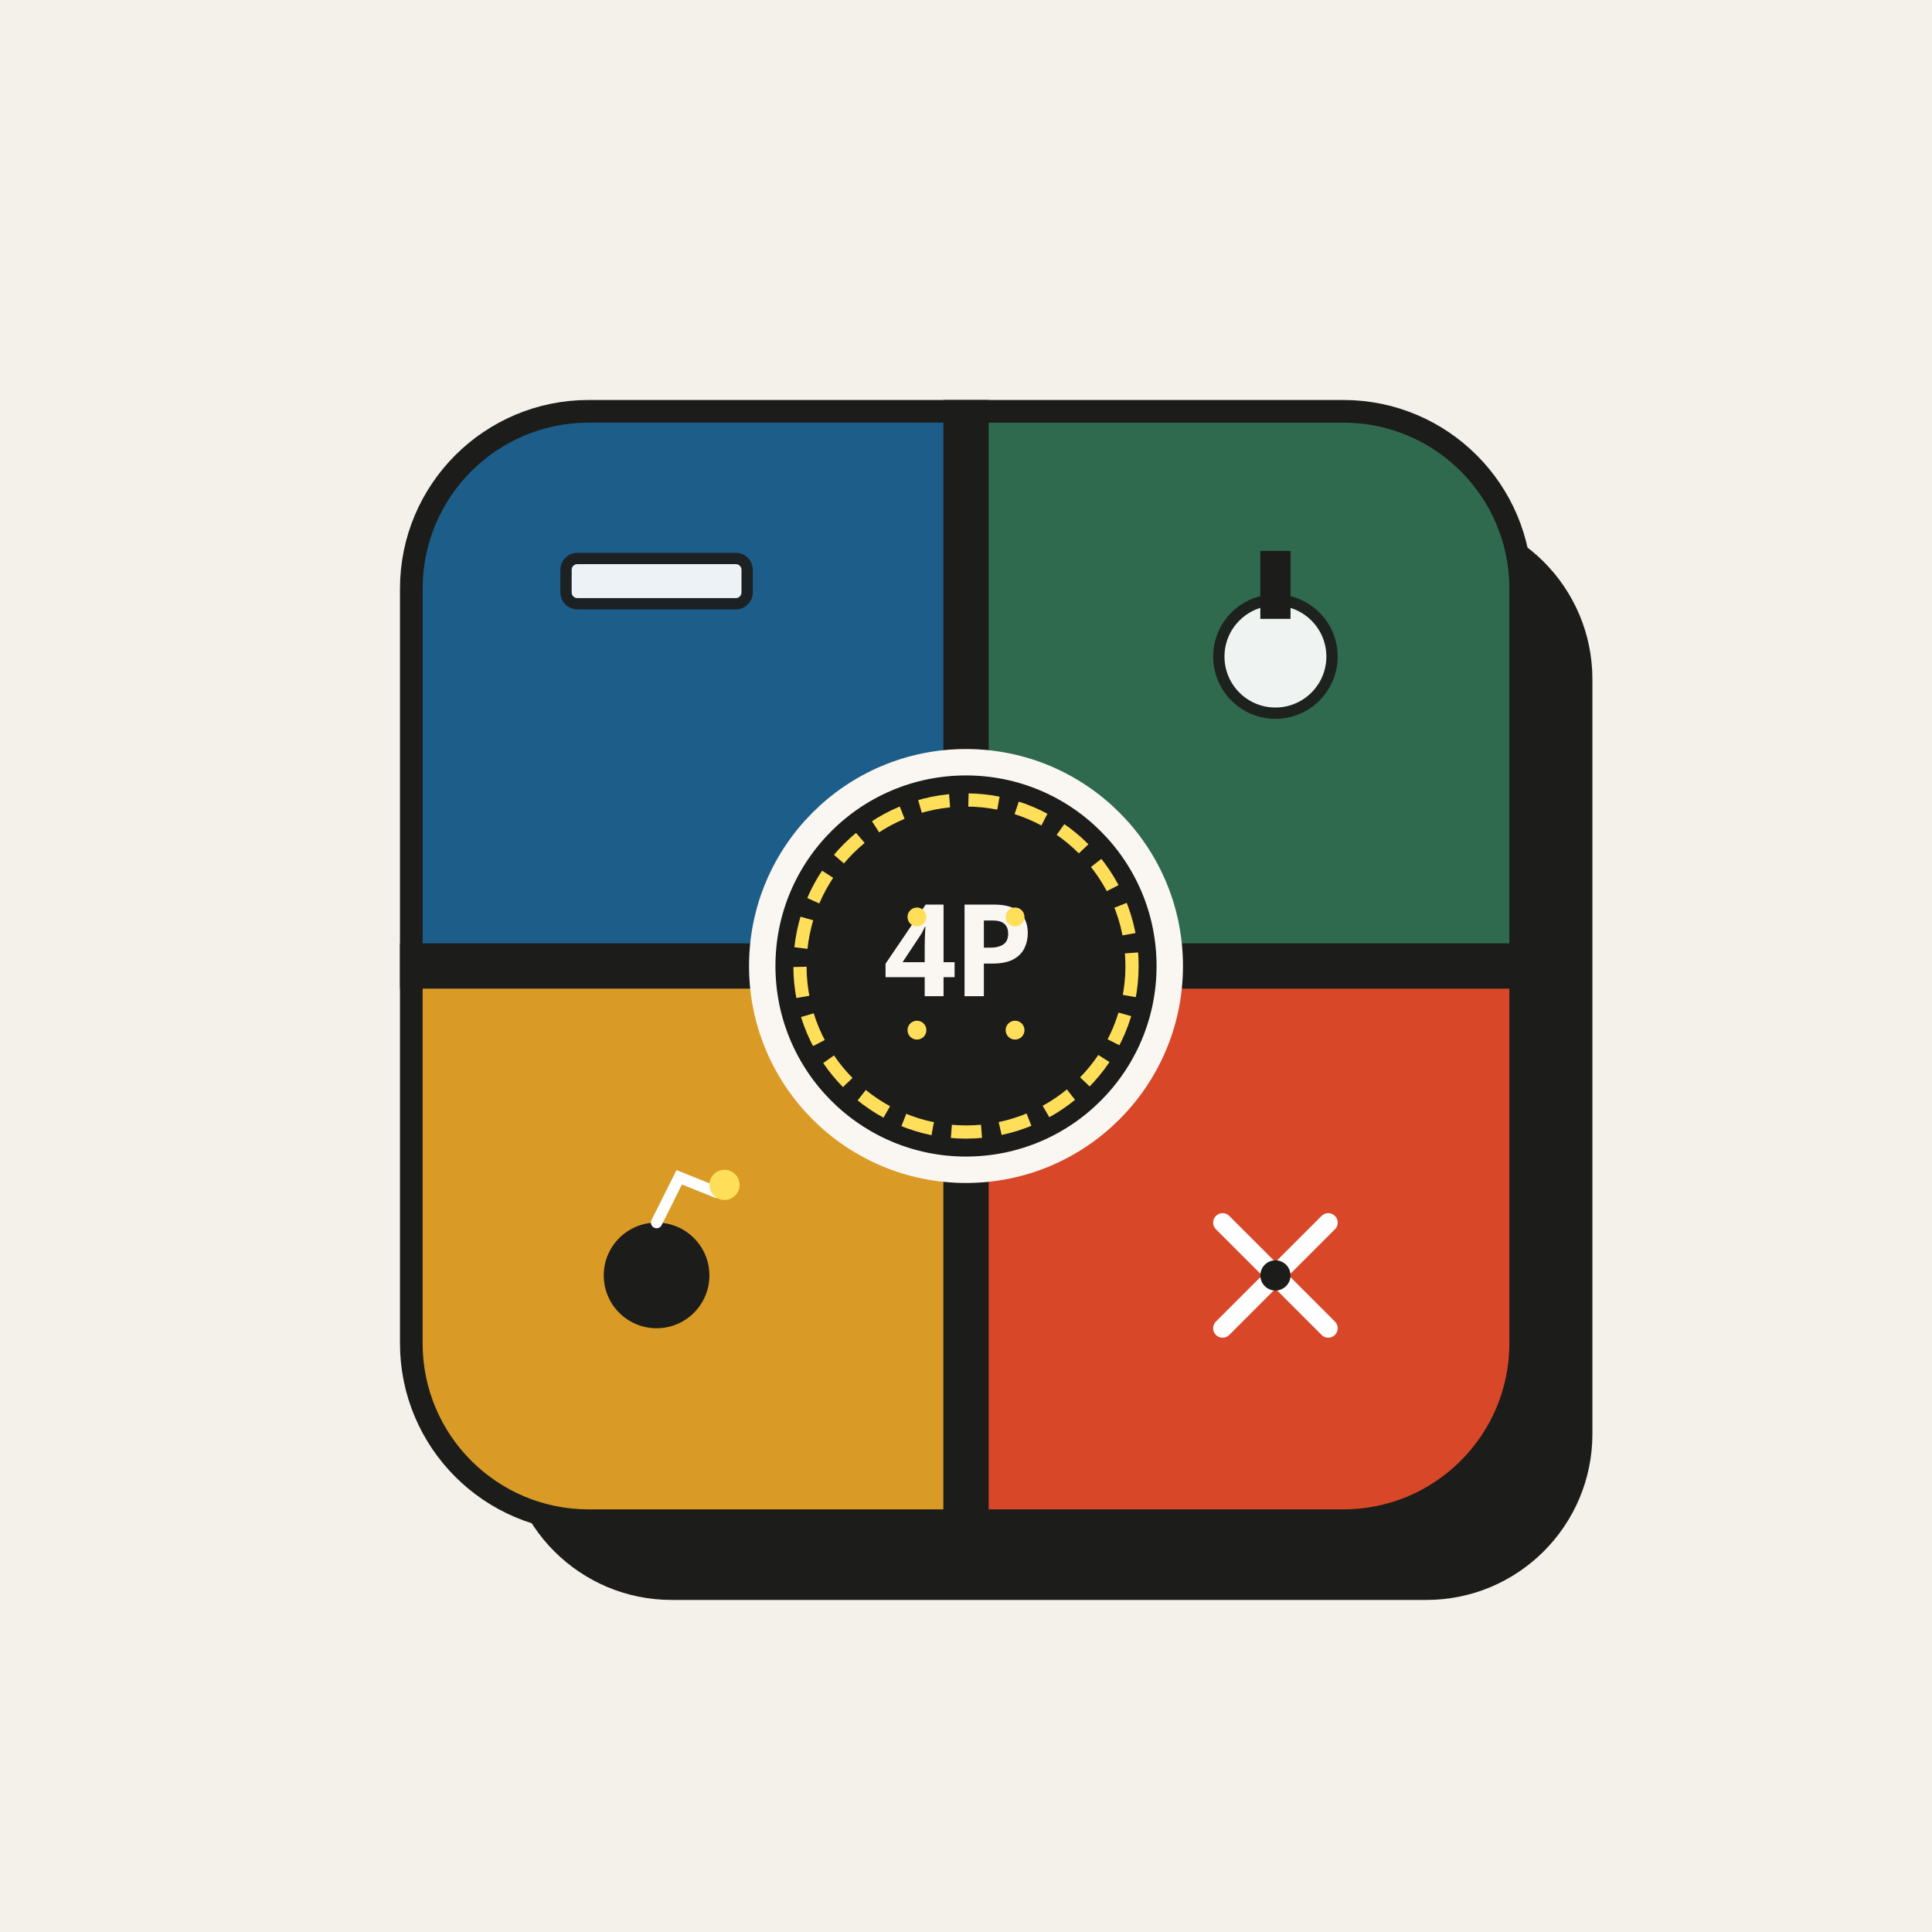
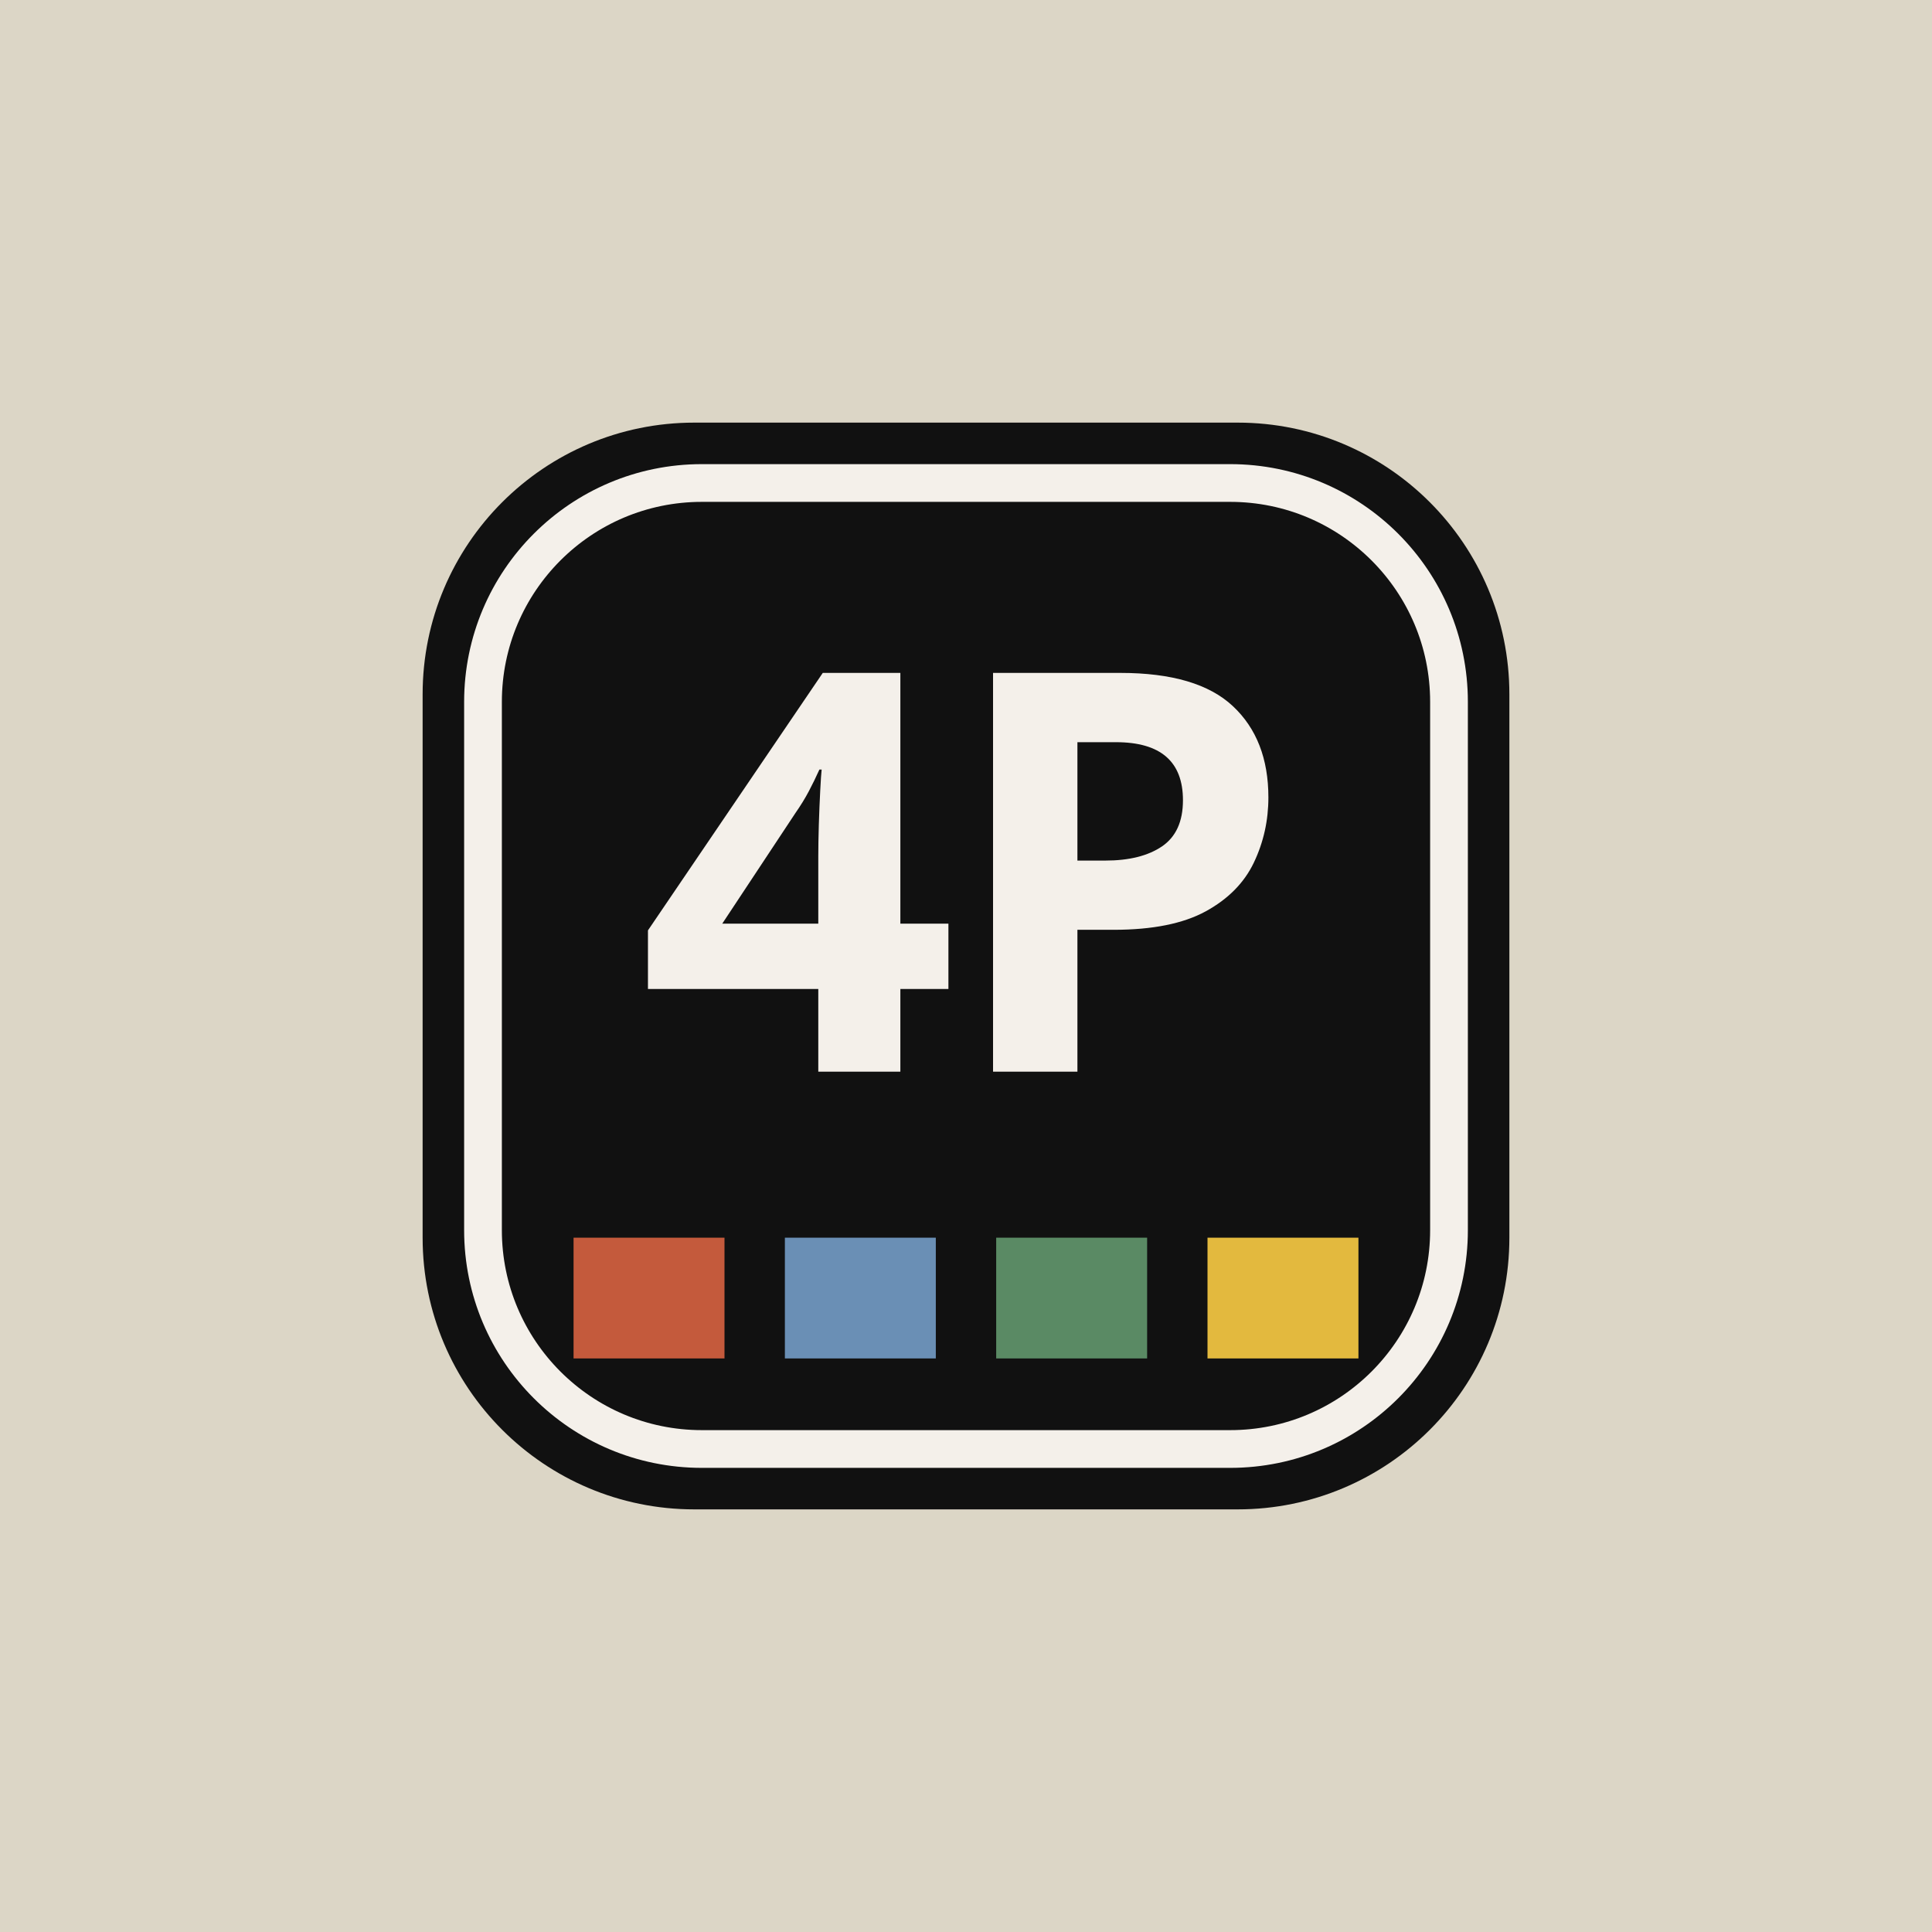
<svg xmlns="http://www.w3.org/2000/svg" viewBox="0 0 512 512" width="512" height="512">
-   <defs>
-     <filter id="hard-shadow" x="-20%" y="-20%" width="140%" height="140%">
-       <feDropShadow dx="12" dy="12" stdDeviation="0" flood-color="#1C1C1A" flood-opacity="1" />
-     </filter>
-   </defs>
-   <rect width="512" height="512" fill="#F4F0EA" />
+   <rect width="512" height="512" fill="#DCD6C6" />
  <g transform="translate(256, 256)">
-     <rect x="-132" y="-132" width="288" height="288" rx="44" fill="#1C1C1A" transform="translate(10, 12)" />
-     <rect x="-144" y="-144" width="288" height="288" rx="44" fill="#FAF7F2" stroke="#1C1C1A" stroke-width="12" />
-     <g clip-path="url(#badge-clip)">
-       <path d="M-144 -144 H0 V0 H-144 Z" fill="#1D5D8A" />
-       <path d="M0 -144 H144 V0 H0 Z" fill="#2F6A4F" />
-       <path d="M-144 0 H0 V144 H-144 Z" fill="#D99B26" />
-       <path d="M0 0 H144 V144 H0 Z" fill="#D84727" />
-       <rect x="-106" y="-108" width="48" height="12" rx="3" fill="#FFFFFF" opacity="0.92" stroke="#1C1C1A" stroke-width="3" />
-       <circle cx="82" cy="-82" r="15" fill="#FFFFFF" opacity="0.92" stroke="#1C1C1A" stroke-width="3" />
-       <rect x="78" y="-110" width="8" height="18" fill="#1C1C1A" />
-       <circle cx="-82" cy="82" r="14" fill="#1C1C1A" />
-       <path d="M-82 68 L-76 56 L-66 60" fill="none" stroke="#FFFFFF" stroke-width="3" stroke-linecap="round" />
-       <circle cx="-64" cy="58" r="4" fill="#FFDE59" />
-       <path d="M68 68 L96 96 M96 68 L68 96" stroke="#FFFFFF" stroke-width="5" stroke-linecap="round" />
-       <circle cx="82" cy="82" r="4" fill="#1C1C1A" />
-     </g>
-     <clipPath id="badge-clip">
-       <rect x="-144" y="-144" width="288" height="288" rx="44" />
-     </clipPath>
-     <line x1="-144" y1="0" x2="144" y2="0" stroke="#1C1C1A" stroke-width="12" stroke-linecap="square" />
-     <line x1="0" y1="-144" x2="0" y2="144" stroke="#1C1C1A" stroke-width="12" stroke-linecap="square" />
-     <circle cx="0" cy="0" r="54" fill="#1C1C1A" stroke="#FAF7F2" stroke-width="7" />
-     <circle cx="0" cy="0" r="44" fill="#1C1C1A" stroke="#FFDE59" stroke-width="3.5" stroke-dasharray="8 5" />
-     <text x="-2" y="8" font-family="'Space Grotesk', 'Arial Black', sans-serif" font-size="34" font-weight="900" fill="#FAF7F2" text-anchor="middle" letter-spacing="-1">4P</text>
-     <circle cx="-13" cy="-13" r="2.5" fill="#FFDE59" />
-     <circle cx="13" cy="-13" r="2.5" fill="#FFDE59" />
-     <circle cx="-13" cy="17" r="2.5" fill="#FFDE59" />
-     <circle cx="13" cy="17" r="2.5" fill="#FFDE59" />
+     <rect x="-144" y="-144" width="288" height="288" rx="72" fill="#111111" />
+     <rect x="-128" y="-128" width="256" height="256" rx="58" fill="none" stroke="#F4F0EA" stroke-width="10" />
+     <text x="0" y="28" font-family="'Space Grotesk', 'Arial Black', sans-serif" font-size="148" font-weight="900" fill="#F4F0EA" text-anchor="middle" letter-spacing="-4">4P</text>
+     <rect x="-104" y="72" width="40" height="32" fill="#C45A3C" />
+     <rect x="-48" y="72" width="40" height="32" fill="#6A8FB5" />
+     <rect x="8" y="72" width="40" height="32" fill="#5A8A64" />
+     <rect x="64" y="72" width="40" height="32" fill="#E3B93E" />
  </g>
</svg>
